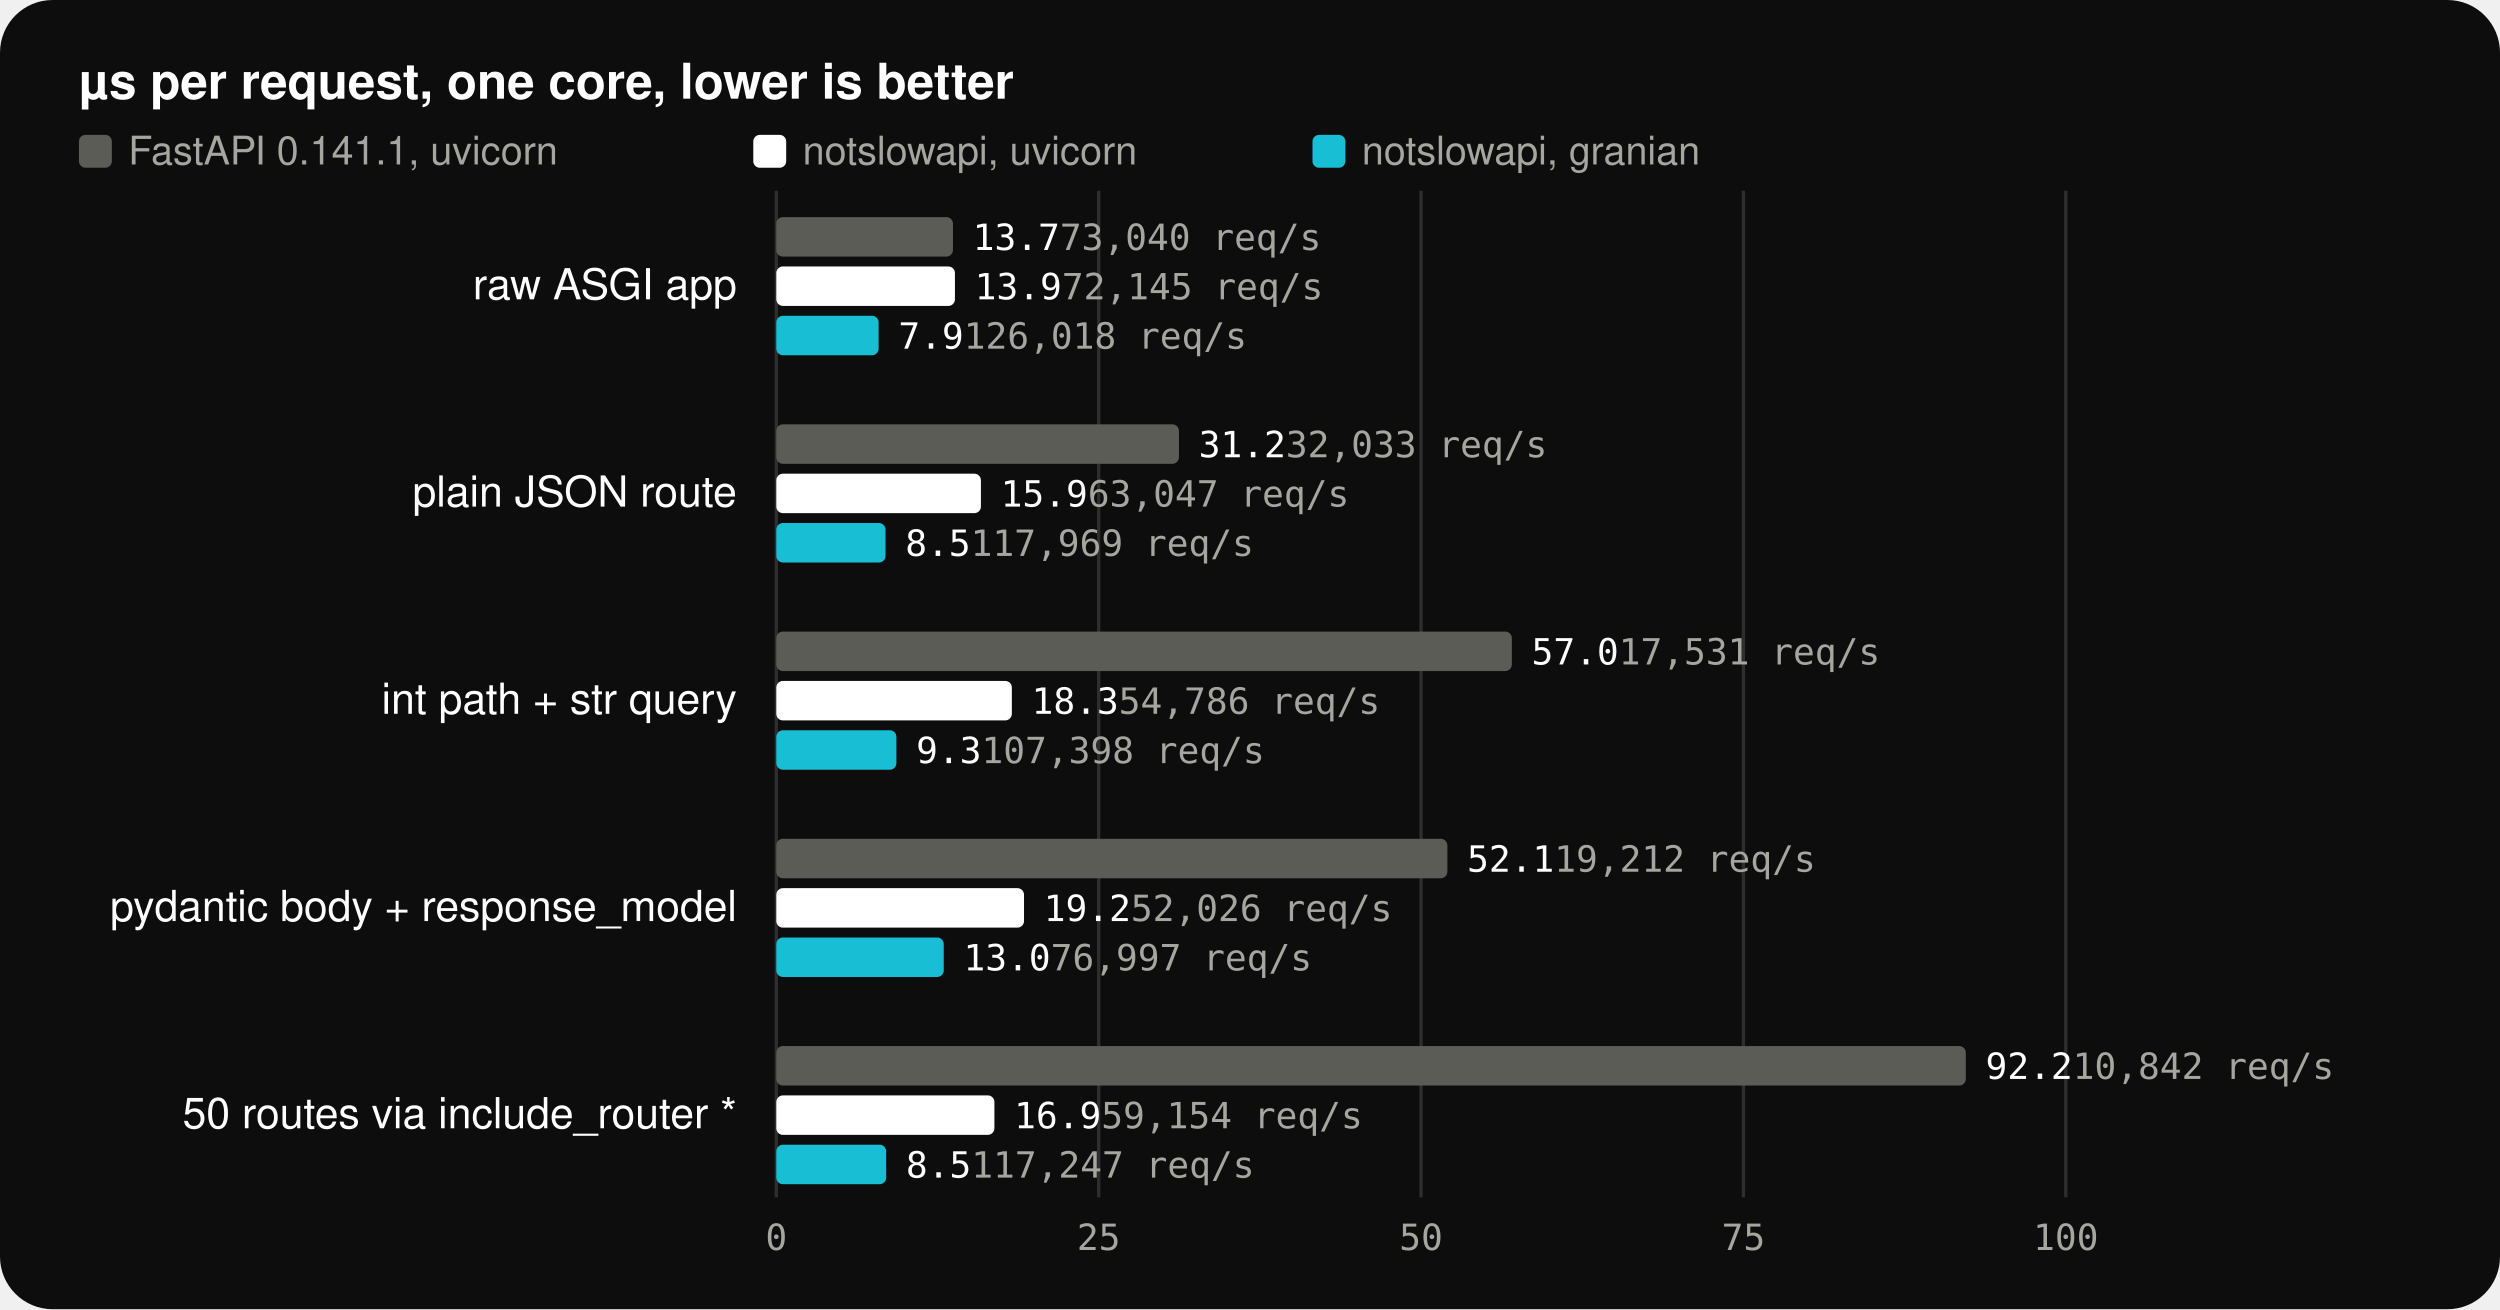
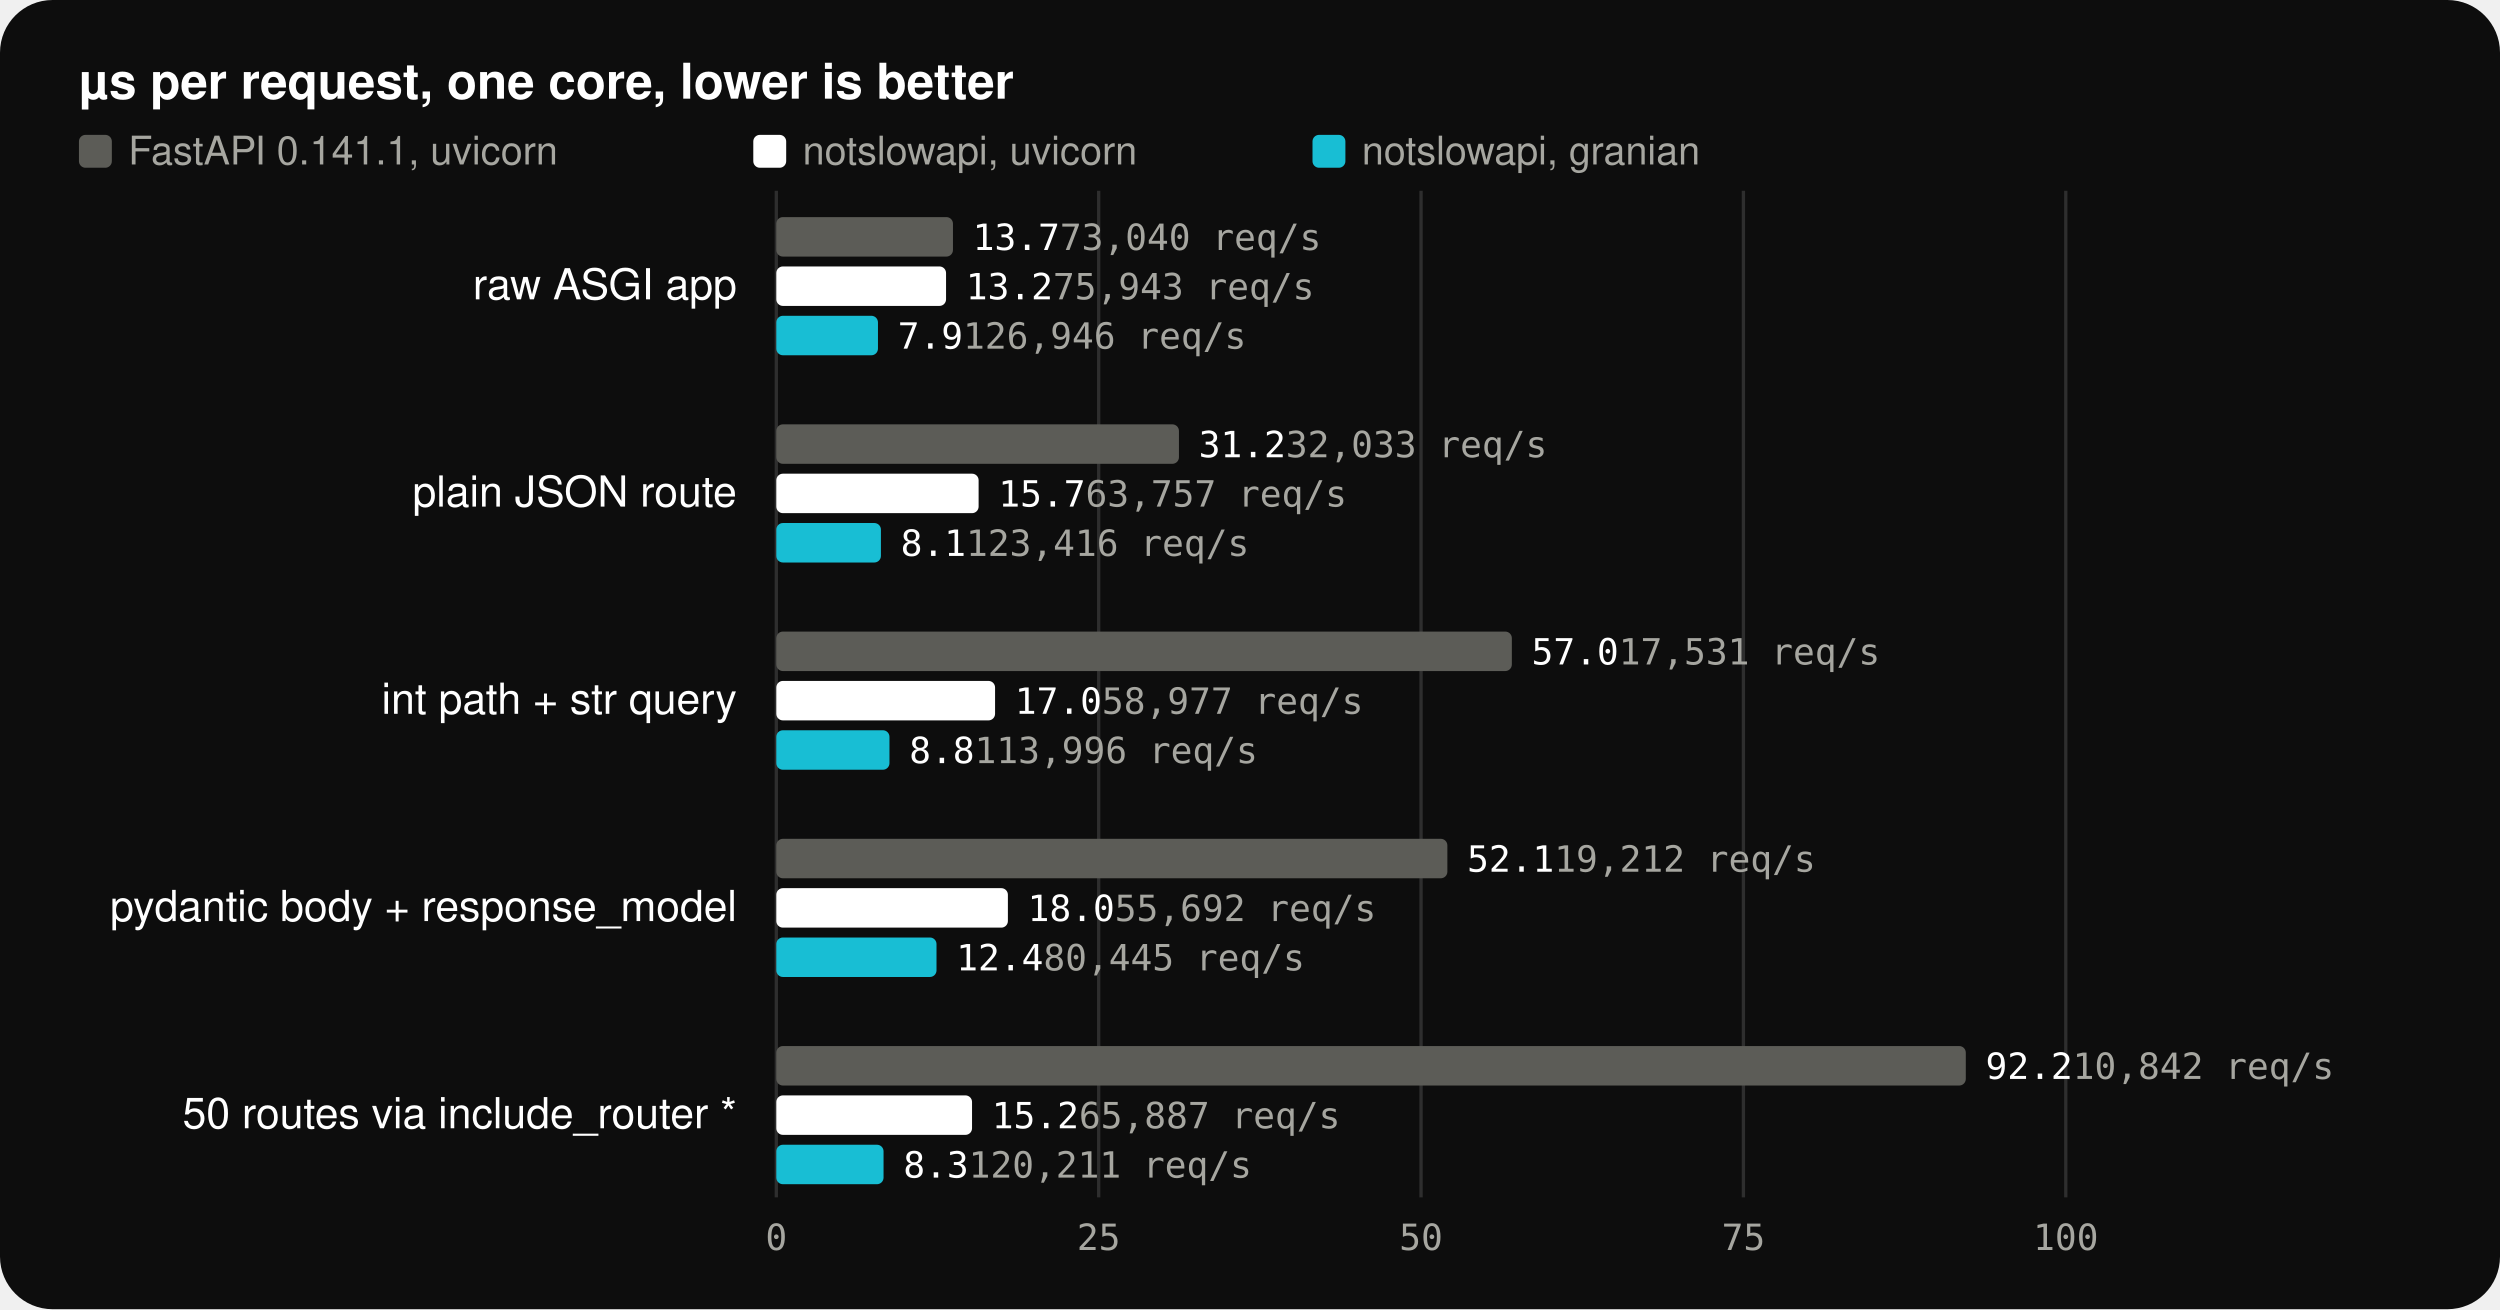
<svg xmlns="http://www.w3.org/2000/svg" viewBox="0 0 760 398" width="760" height="398" font-family="Instrument Sans, -apple-system, Segoe UI, Helvetica, Arial, sans-serif" font-size="13" role="img" aria-label="Microseconds per request by route">
  <rect width="760" height="398" fill="#0d0d0d" rx="16" />
  <text x="24" y="30" font-size="15" font-weight="600" fill="#ffffff">µs per request, one core, lower is better</text>
  <rect x="24" y="41" width="10" height="10" rx="2" fill="#5c5c57" />
  <text x="39" y="50" fill="#a6a6a0" font-size="12">FastAPI 0.141.1, uvicorn</text>
  <rect x="229" y="41" width="10" height="10" rx="2" fill="#ffffff" />
  <text x="244" y="50" fill="#a6a6a0" font-size="12">notslowapi, uvicorn</text>
  <rect x="399" y="41" width="10" height="10" rx="2" fill="#18bed4" />
  <text x="414" y="50" fill="#a6a6a0" font-size="12">notslowapi, granian</text>
  <line x1="236.0" y1="58" x2="236.0" y2="364" stroke="rgba(255,255,255,.14)" stroke-width="1" />
  <text x="236.0" y="380" text-anchor="middle" fill="#a6a6a0" font-size="11" font-family="SF Mono, Menlo, Consolas, monospace">0</text>
  <line x1="334.0" y1="58" x2="334.0" y2="364" stroke="rgba(255,255,255,.14)" stroke-width="1" />
  <text x="334.0" y="380" text-anchor="middle" fill="#a6a6a0" font-size="11" font-family="SF Mono, Menlo, Consolas, monospace">25</text>
  <line x1="432.0" y1="58" x2="432.0" y2="364" stroke="rgba(255,255,255,.14)" stroke-width="1" />
  <text x="432.0" y="380" text-anchor="middle" fill="#a6a6a0" font-size="11" font-family="SF Mono, Menlo, Consolas, monospace">50</text>
  <line x1="530.0" y1="58" x2="530.0" y2="364" stroke="rgba(255,255,255,.14)" stroke-width="1" />
  <text x="530.0" y="380" text-anchor="middle" fill="#a6a6a0" font-size="11" font-family="SF Mono, Menlo, Consolas, monospace">75</text>
  <line x1="628.0" y1="58" x2="628.0" y2="364" stroke="rgba(255,255,255,.14)" stroke-width="1" />
  <text x="628.0" y="380" text-anchor="middle" fill="#a6a6a0" font-size="11" font-family="SF Mono, Menlo, Consolas, monospace">100</text>
  <text x="224" y="91.0" text-anchor="end" fill="#ffffff">raw ASGI app</text>
  <rect x="236" y="66" width="53.7" height="12" rx="2" fill="#5c5c57" />
  <text x="295.7" y="76" fill="#ffffff" font-size="11" font-family="SF Mono, Menlo, Consolas, monospace">13.7<tspan fill="#a6a6a0"> 73,040 req/s</tspan>
  </text>
-   <rect x="236" y="81" width="54.3" height="12" rx="2" fill="#ffffff" />
-   <text x="296.3" y="91" fill="#ffffff" font-size="11" font-family="SF Mono, Menlo, Consolas, monospace">13.9<tspan fill="#a6a6a0"> 72,145 req/s</tspan>
+   <rect x="236" y="81" width="51.6" height="12" rx="2" fill="#ffffff" />
+   <text x="293.6" y="91" fill="#ffffff" font-size="11" font-family="SF Mono, Menlo, Consolas, monospace">13.2<tspan fill="#a6a6a0"> 75,943 req/s</tspan>
  </text>
-   <rect x="236" y="96" width="31.1" height="12" rx="2" fill="#18bed4" />
-   <text x="273.1" y="106" fill="#ffffff" font-size="11" font-family="SF Mono, Menlo, Consolas, monospace">7.9<tspan fill="#a6a6a0"> 126,018 req/s</tspan>
+   <rect x="236" y="96" width="30.9" height="12" rx="2" fill="#18bed4" />
+   <text x="272.9" y="106" fill="#ffffff" font-size="11" font-family="SF Mono, Menlo, Consolas, monospace">7.9<tspan fill="#a6a6a0"> 126,946 req/s</tspan>
  </text>
  <text x="224" y="154.0" text-anchor="end" fill="#ffffff">plain JSON route</text>
  <rect x="236" y="129" width="122.4" height="12" rx="2" fill="#5c5c57" />
  <text x="364.4" y="139" fill="#ffffff" font-size="11" font-family="SF Mono, Menlo, Consolas, monospace">31.2<tspan fill="#a6a6a0"> 32,033 req/s</tspan>
  </text>
-   <rect x="236" y="144" width="62.2" height="12" rx="2" fill="#ffffff" />
-   <text x="304.2" y="154" fill="#ffffff" font-size="11" font-family="SF Mono, Menlo, Consolas, monospace">15.9<tspan fill="#a6a6a0"> 63,047 req/s</tspan>
+   <rect x="236" y="144" width="61.5" height="12" rx="2" fill="#ffffff" />
+   <text x="303.5" y="154" fill="#ffffff" font-size="11" font-family="SF Mono, Menlo, Consolas, monospace">15.7<tspan fill="#a6a6a0"> 63,757 req/s</tspan>
  </text>
-   <rect x="236" y="159" width="33.2" height="12" rx="2" fill="#18bed4" />
-   <text x="275.2" y="169" fill="#ffffff" font-size="11" font-family="SF Mono, Menlo, Consolas, monospace">8.5<tspan fill="#a6a6a0"> 117,969 req/s</tspan>
+   <rect x="236" y="159" width="31.8" height="12" rx="2" fill="#18bed4" />
+   <text x="273.8" y="169" fill="#ffffff" font-size="11" font-family="SF Mono, Menlo, Consolas, monospace">8.1<tspan fill="#a6a6a0"> 123,416 req/s</tspan>
  </text>
  <text x="224" y="217.0" text-anchor="end" fill="#ffffff">int path + str query</text>
  <rect x="236" y="192" width="223.6" height="12" rx="2" fill="#5c5c57" />
  <text x="465.6" y="202" fill="#ffffff" font-size="11" font-family="SF Mono, Menlo, Consolas, monospace">57.0<tspan fill="#a6a6a0"> 17,531 req/s</tspan>
  </text>
-   <rect x="236" y="207" width="71.6" height="12" rx="2" fill="#ffffff" />
-   <text x="313.6" y="217" fill="#ffffff" font-size="11" font-family="SF Mono, Menlo, Consolas, monospace">18.3<tspan fill="#a6a6a0"> 54,786 req/s</tspan>
+   <rect x="236" y="207" width="66.5" height="12" rx="2" fill="#ffffff" />
+   <text x="308.5" y="217" fill="#ffffff" font-size="11" font-family="SF Mono, Menlo, Consolas, monospace">17.0<tspan fill="#a6a6a0"> 58,977 req/s</tspan>
  </text>
-   <rect x="236" y="222" width="36.5" height="12" rx="2" fill="#18bed4" />
-   <text x="278.5" y="232" fill="#ffffff" font-size="11" font-family="SF Mono, Menlo, Consolas, monospace">9.3<tspan fill="#a6a6a0"> 107,398 req/s</tspan>
+   <rect x="236" y="222" width="34.4" height="12" rx="2" fill="#18bed4" />
+   <text x="276.4" y="232" fill="#ffffff" font-size="11" font-family="SF Mono, Menlo, Consolas, monospace">8.8<tspan fill="#a6a6a0"> 113,996 req/s</tspan>
  </text>
  <text x="224" y="280.0" text-anchor="end" fill="#ffffff">pydantic body + response_model</text>
  <rect x="236" y="255" width="204.0" height="12" rx="2" fill="#5c5c57" />
  <text x="446.0" y="265" fill="#ffffff" font-size="11" font-family="SF Mono, Menlo, Consolas, monospace">52.1<tspan fill="#a6a6a0"> 19,212 req/s</tspan>
  </text>
-   <rect x="236" y="270" width="75.3" height="12" rx="2" fill="#ffffff" />
-   <text x="317.3" y="280" fill="#ffffff" font-size="11" font-family="SF Mono, Menlo, Consolas, monospace">19.2<tspan fill="#a6a6a0"> 52,026 req/s</tspan>
+   <rect x="236" y="270" width="70.4" height="12" rx="2" fill="#ffffff" />
+   <text x="312.4" y="280" fill="#ffffff" font-size="11" font-family="SF Mono, Menlo, Consolas, monospace">18.0<tspan fill="#a6a6a0"> 55,692 req/s</tspan>
  </text>
-   <rect x="236" y="285" width="50.9" height="12" rx="2" fill="#18bed4" />
-   <text x="292.9" y="295" fill="#ffffff" font-size="11" font-family="SF Mono, Menlo, Consolas, monospace">13.0<tspan fill="#a6a6a0"> 76,997 req/s</tspan>
+   <rect x="236" y="285" width="48.7" height="12" rx="2" fill="#18bed4" />
+   <text x="290.7" y="295" fill="#ffffff" font-size="11" font-family="SF Mono, Menlo, Consolas, monospace">12.4<tspan fill="#a6a6a0"> 80,445 req/s</tspan>
  </text>
  <text x="224" y="343.0" text-anchor="end" fill="#ffffff">50 routes via include_router *</text>
  <rect x="236" y="318" width="361.6" height="12" rx="2" fill="#5c5c57" />
  <text x="603.6" y="328" fill="#ffffff" font-size="11" font-family="SF Mono, Menlo, Consolas, monospace">92.2<tspan fill="#a6a6a0"> 10,842 req/s</tspan>
  </text>
-   <rect x="236" y="333" width="66.3" height="12" rx="2" fill="#ffffff" />
-   <text x="308.3" y="343" fill="#ffffff" font-size="11" font-family="SF Mono, Menlo, Consolas, monospace">16.9<tspan fill="#a6a6a0"> 59,154 req/s</tspan>
+   <rect x="236" y="333" width="59.5" height="12" rx="2" fill="#ffffff" />
+   <text x="301.5" y="343" fill="#ffffff" font-size="11" font-family="SF Mono, Menlo, Consolas, monospace">15.2<tspan fill="#a6a6a0"> 65,887 req/s</tspan>
  </text>
-   <rect x="236" y="348" width="33.4" height="12" rx="2" fill="#18bed4" />
-   <text x="275.4" y="358" fill="#ffffff" font-size="11" font-family="SF Mono, Menlo, Consolas, monospace">8.5<tspan fill="#a6a6a0"> 117,247 req/s</tspan>
+   <rect x="236" y="348" width="32.6" height="12" rx="2" fill="#18bed4" />
+   <text x="274.6" y="358" fill="#ffffff" font-size="11" font-family="SF Mono, Menlo, Consolas, monospace">8.3<tspan fill="#a6a6a0"> 120,211 req/s</tspan>
  </text>
</svg>
